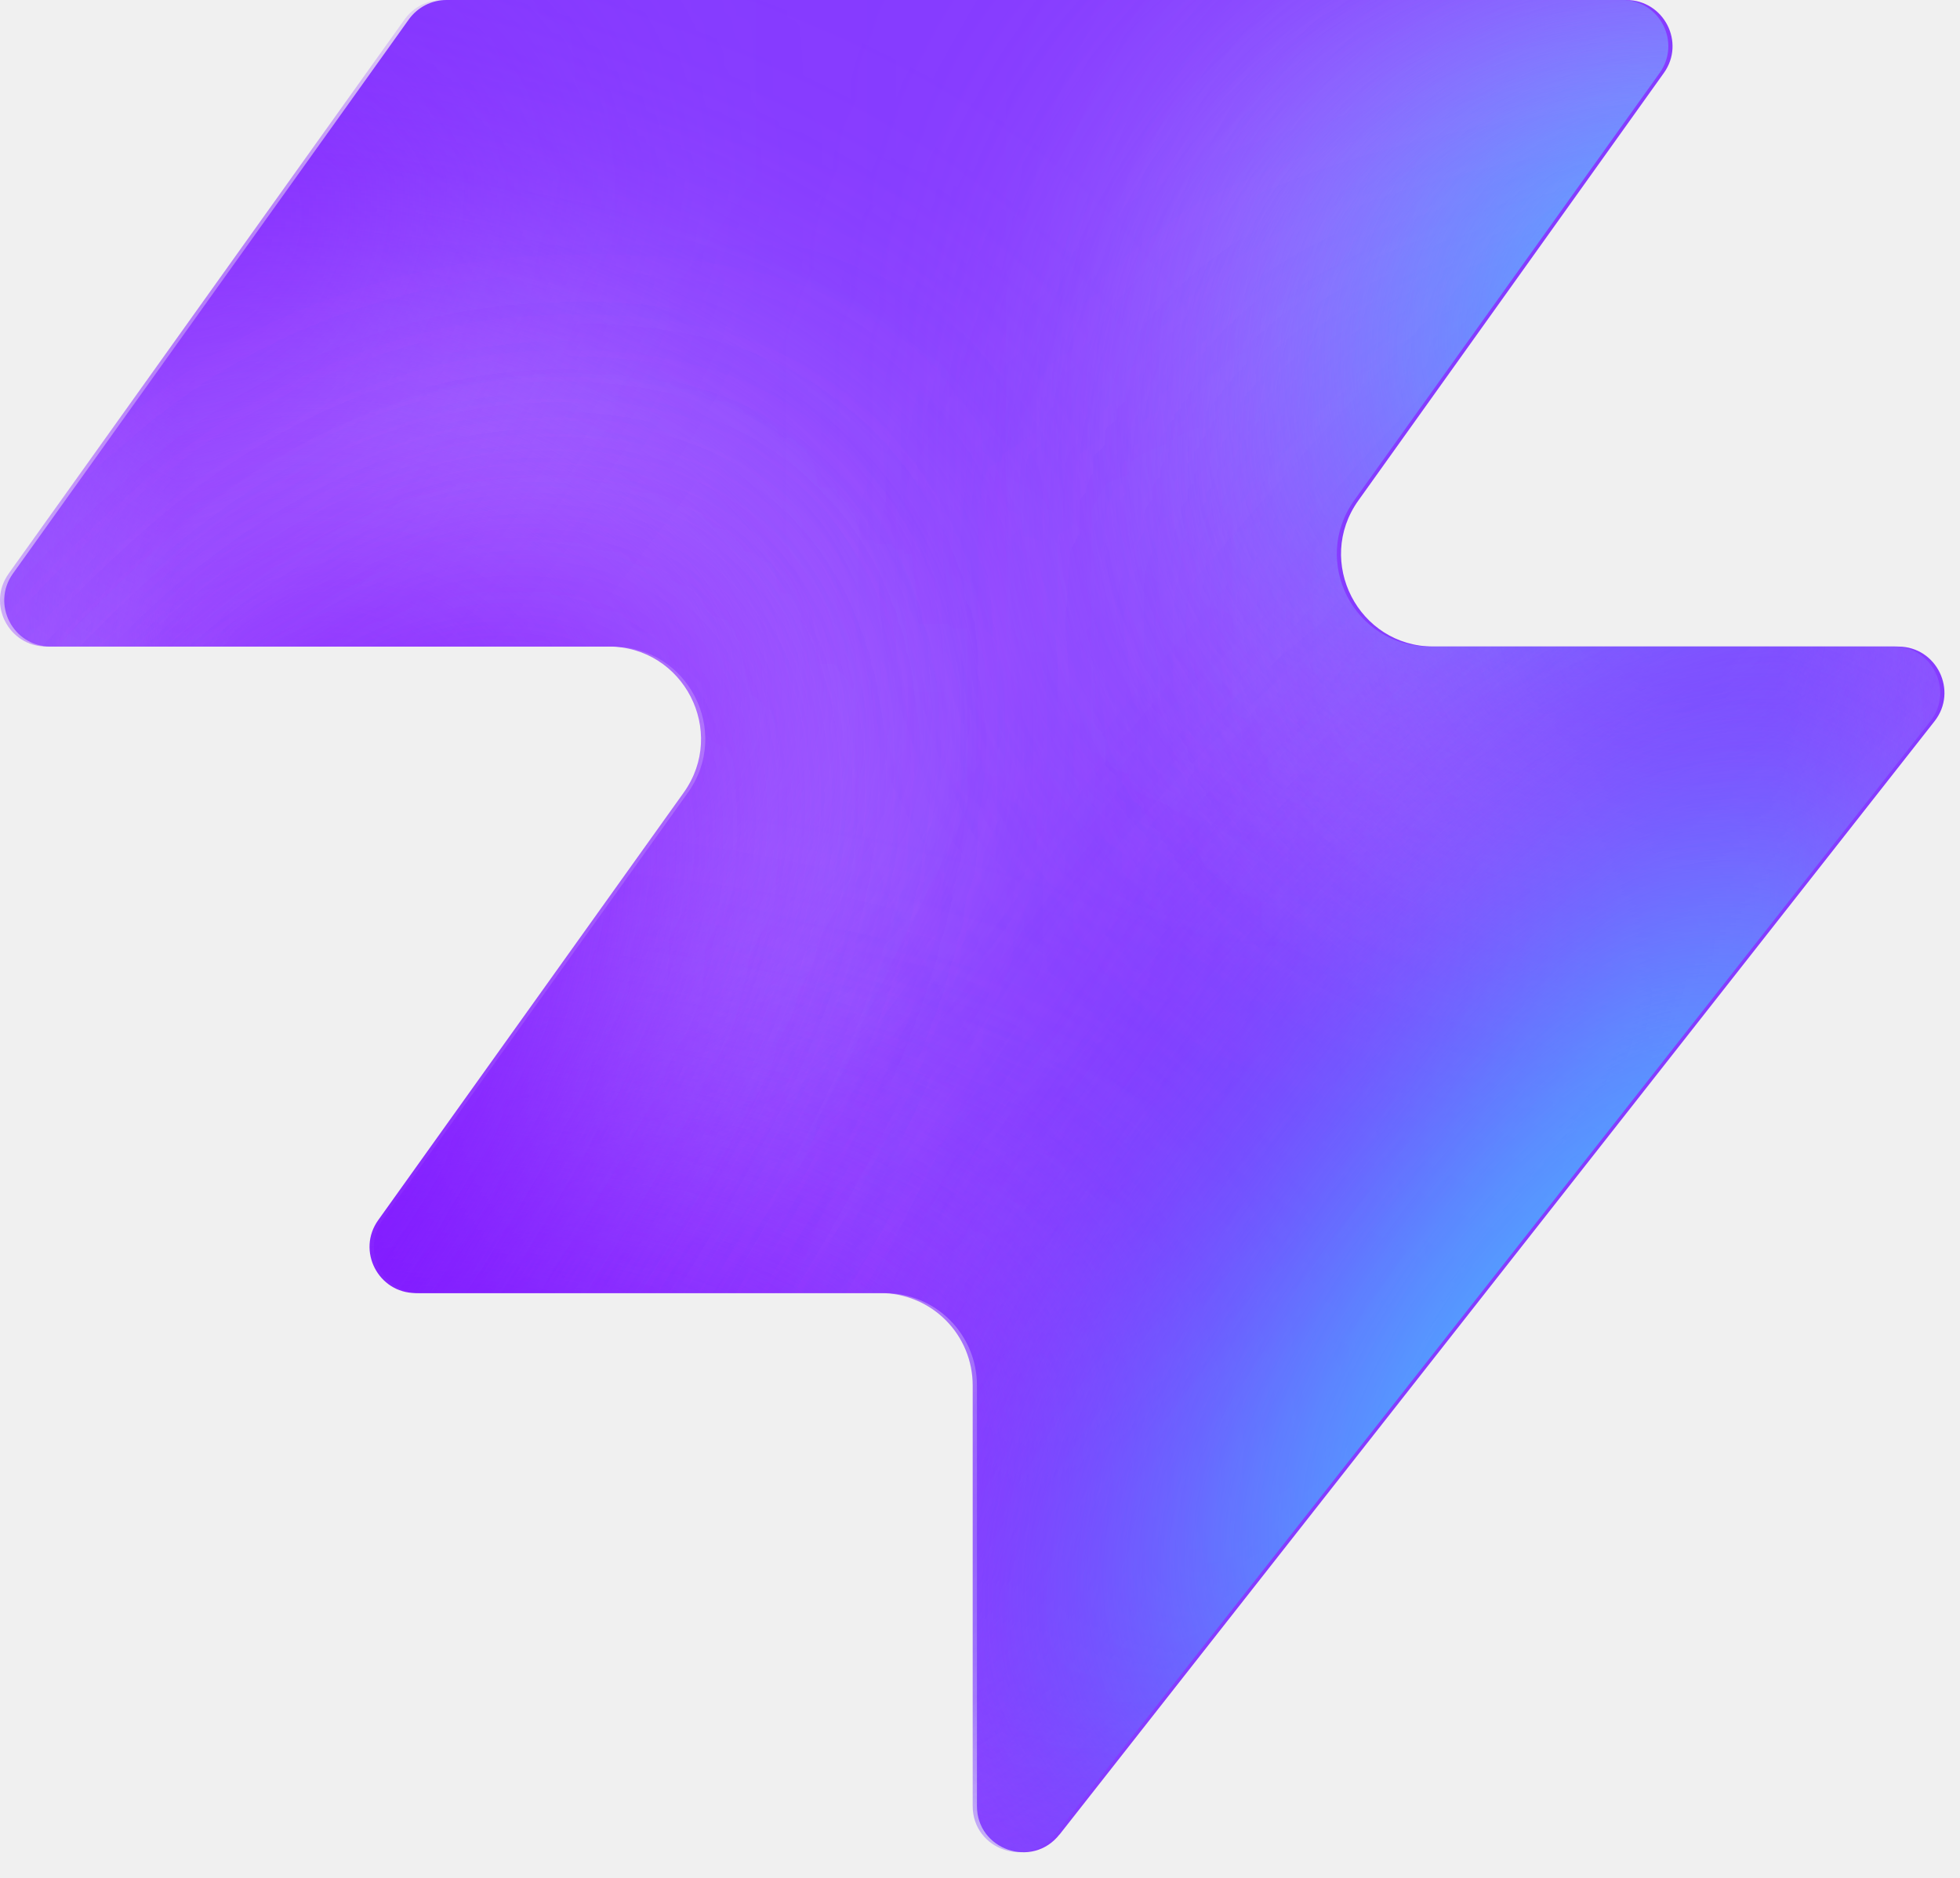
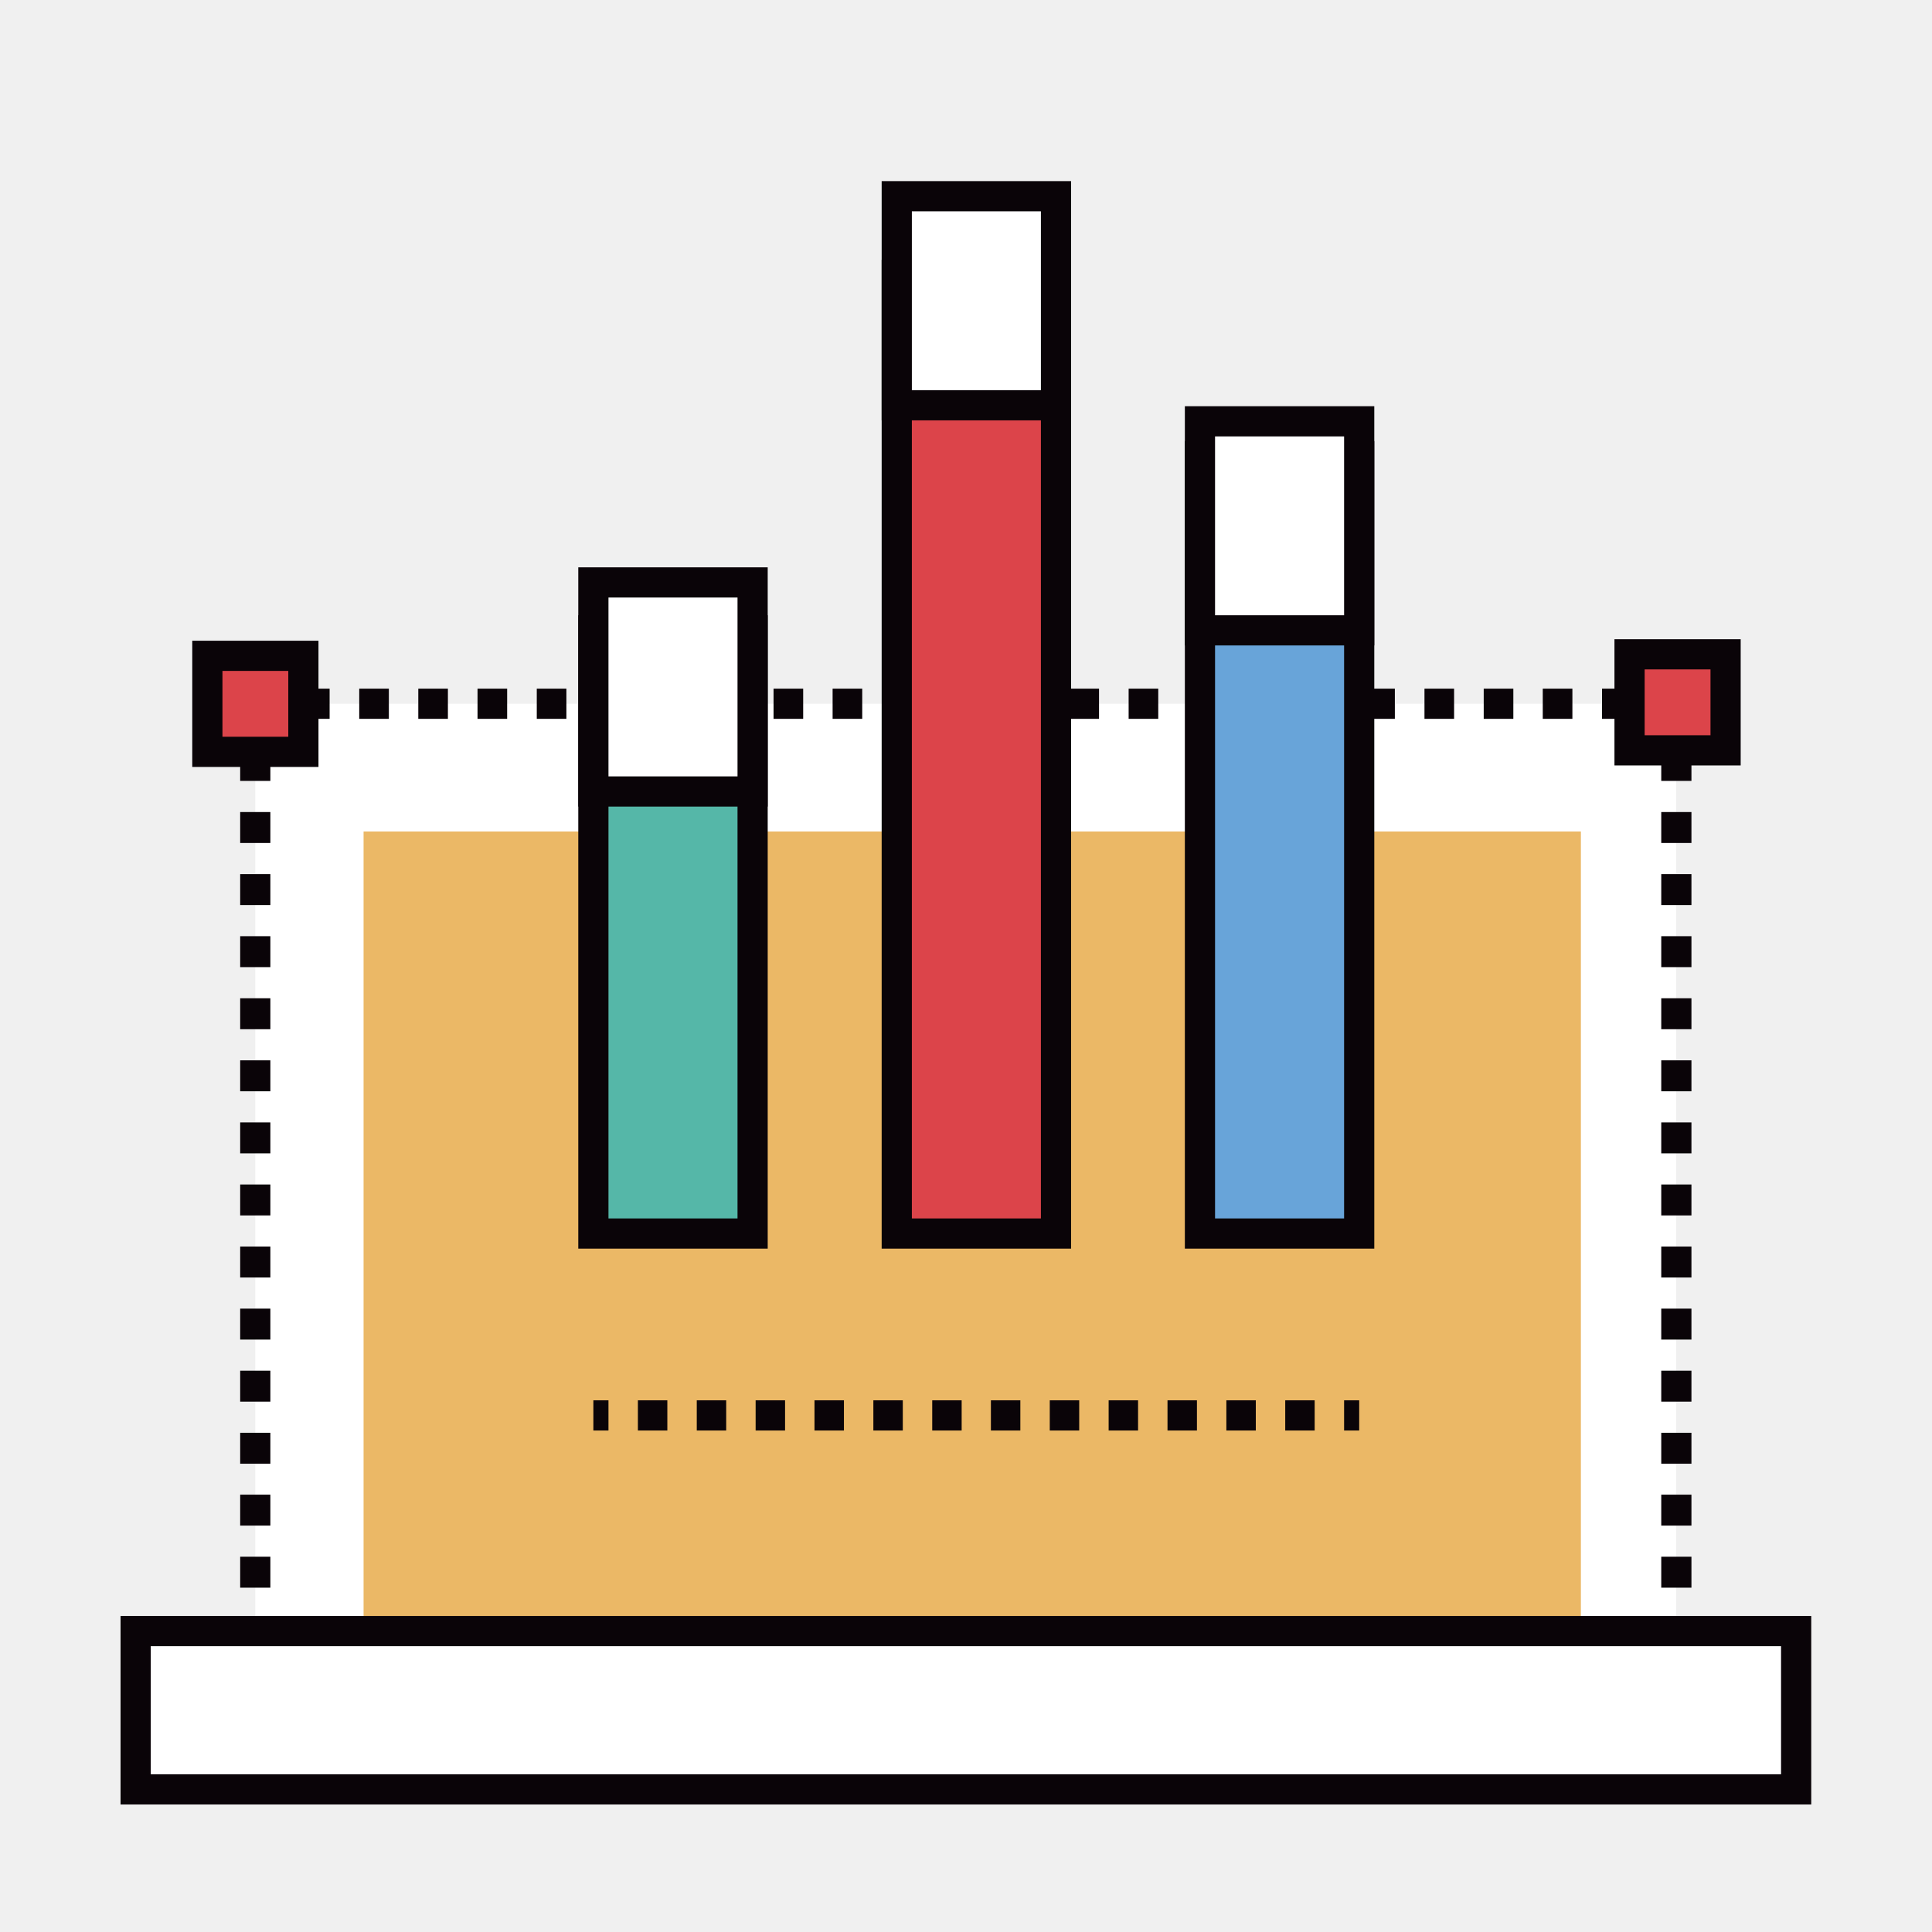
- <svg xmlns="http://www.w3.org/2000/svg" width="48" height="46" fill="none" viewBox="0 0 48 46">
-   <path fill="#863bff" d="M25.946 44.938c-.664.845-2.021.375-2.021-.698V33.937a2.26 2.26 0 0 0-2.262-2.262H10.287c-.92 0-1.456-1.04-.92-1.788l7.48-10.471c1.07-1.497 0-3.578-1.842-3.578H1.237c-.92 0-1.456-1.04-.92-1.788L10.013.474c.214-.297.556-.474.92-.474h28.894c.92 0 1.456 1.04.92 1.788l-7.48 10.471c-1.07 1.498 0 3.579 1.842 3.579h11.377c.943 0 1.473 1.088.89 1.83L25.947 44.94z" style="fill:#863bff;fill:color(display-p3 .525 .23 1);fill-opacity:1" />
-   <mask id="a" width="48" height="46" x="0" y="0" maskUnits="userSpaceOnUse" style="mask-type:alpha">
-     <path fill="#000" d="M25.842 44.938c-.664.844-2.021.375-2.021-.698V33.937a2.26 2.26 0 0 0-2.262-2.262H10.183c-.92 0-1.456-1.04-.92-1.788l7.48-10.471c1.07-1.498 0-3.579-1.842-3.579H1.133c-.92 0-1.456-1.04-.92-1.787L9.91.473c.214-.297.556-.474.92-.474h28.894c.92 0 1.456 1.04.92 1.788l-7.48 10.471c-1.07 1.498 0 3.578 1.842 3.578h11.377c.943 0 1.473 1.088.89 1.832L25.843 44.94z" style="fill:#000;fill-opacity:1" />
-   </mask>
-   <g mask="url(#a)">
-     <g filter="url(#b)">
-       <ellipse cx="5.508" cy="14.704" fill="#ede6ff" rx="5.508" ry="14.704" style="fill:#ede6ff;fill:color(display-p3 .927 .903 1);fill-opacity:1" transform="matrix(.00324 1 1 -.00324 -4.47 31.516)" />
-     </g>
-     <g filter="url(#c)">
-       <ellipse cx="10.399" cy="29.851" fill="#ede6ff" rx="10.399" ry="29.851" style="fill:#ede6ff;fill:color(display-p3 .927 .903 1);fill-opacity:1" transform="matrix(.00324 1 1 -.00324 -39.328 7.883)" />
-     </g>
-     <g filter="url(#d)">
-       <ellipse cx="5.508" cy="30.487" fill="#7e14ff" rx="5.508" ry="30.487" style="fill:#7e14ff;fill:color(display-p3 .492 .077 1);fill-opacity:1" transform="rotate(89.814 -25.913 -14.639)scale(1 -1)" />
-     </g>
-     <g filter="url(#e)">
-       <ellipse cx="5.508" cy="30.599" fill="#7e14ff" rx="5.508" ry="30.599" style="fill:#7e14ff;fill:color(display-p3 .492 .077 1);fill-opacity:1" transform="rotate(89.814 -32.644 -3.334)scale(1 -1)" />
-     </g>
-     <g filter="url(#f)">
-       <ellipse cx="5.508" cy="30.599" fill="#7e14ff" rx="5.508" ry="30.599" style="fill:#7e14ff;fill:color(display-p3 .492 .077 1);fill-opacity:1" transform="matrix(.00324 1 1 -.00324 -34.34 30.47)" />
-     </g>
-     <g filter="url(#g)">
-       <ellipse cx="14.072" cy="22.078" fill="#ede6ff" rx="14.072" ry="22.078" style="fill:#ede6ff;fill:color(display-p3 .927 .903 1);fill-opacity:1" transform="rotate(93.35 24.506 48.493)scale(-1 1)" />
-     </g>
-     <g filter="url(#h)">
-       <ellipse cx="3.47" cy="21.501" fill="#7e14ff" rx="3.47" ry="21.501" style="fill:#7e14ff;fill:color(display-p3 .492 .077 1);fill-opacity:1" transform="rotate(89.009 28.708 47.59)scale(-1 1)" />
-     </g>
-     <g filter="url(#i)">
-       <ellipse cx="3.47" cy="21.501" fill="#7e14ff" rx="3.47" ry="21.501" style="fill:#7e14ff;fill:color(display-p3 .492 .077 1);fill-opacity:1" transform="rotate(89.009 28.708 47.59)scale(-1 1)" />
-     </g>
-     <g filter="url(#j)">
-       <ellipse cx=".387" cy="8.972" fill="#7e14ff" rx="4.407" ry="29.108" style="fill:#7e14ff;fill:color(display-p3 .492 .077 1);fill-opacity:1" transform="rotate(39.51 .387 8.972)" />
-     </g>
-     <g filter="url(#k)">
-       <ellipse cx="47.523" cy="-6.092" fill="#7e14ff" rx="4.407" ry="29.108" style="fill:#7e14ff;fill:color(display-p3 .492 .077 1);fill-opacity:1" transform="rotate(37.892 47.523 -6.092)" />
-     </g>
-     <g filter="url(#l)">
-       <ellipse cx="41.412" cy="6.333" fill="#47bfff" rx="5.971" ry="9.665" style="fill:#47bfff;fill:color(display-p3 .28 .748 1);fill-opacity:1" transform="rotate(37.892 41.412 6.333)" />
-     </g>
-     <g filter="url(#m)">
-       <ellipse cx="-1.879" cy="38.332" fill="#7e14ff" rx="4.407" ry="29.108" style="fill:#7e14ff;fill:color(display-p3 .492 .077 1);fill-opacity:1" transform="rotate(37.892 -1.88 38.332)" />
-     </g>
-     <g filter="url(#n)">
-       <ellipse cx="-1.879" cy="38.332" fill="#7e14ff" rx="4.407" ry="29.108" style="fill:#7e14ff;fill:color(display-p3 .492 .077 1);fill-opacity:1" transform="rotate(37.892 -1.88 38.332)" />
-     </g>
-     <g filter="url(#o)">
-       <ellipse cx="35.651" cy="29.907" fill="#7e14ff" rx="4.407" ry="29.108" style="fill:#7e14ff;fill:color(display-p3 .492 .077 1);fill-opacity:1" transform="rotate(37.892 35.651 29.907)" />
-     </g>
-     <g filter="url(#p)">
-       <ellipse cx="38.418" cy="32.4" fill="#47bfff" rx="5.971" ry="15.297" style="fill:#47bfff;fill:color(display-p3 .28 .748 1);fill-opacity:1" transform="rotate(37.892 38.418 32.4)" />
-     </g>
-   </g>
-   <defs>
-     <filter id="b" width="60.045" height="41.654" x="-19.77" y="16.149" color-interpolation-filters="sRGB" filterUnits="userSpaceOnUse">
-       <feFlood flood-opacity="0" result="BackgroundImageFix" />
-       <feBlend in="SourceGraphic" in2="BackgroundImageFix" result="shape" />
-       <feGaussianBlur result="effect1_foregroundBlur_2002_17158" stdDeviation="7.659" />
-     </filter>
-     <filter id="c" width="90.34" height="51.437" x="-54.613" y="-7.533" color-interpolation-filters="sRGB" filterUnits="userSpaceOnUse">
-       <feFlood flood-opacity="0" result="BackgroundImageFix" />
-       <feBlend in="SourceGraphic" in2="BackgroundImageFix" result="shape" />
-       <feGaussianBlur result="effect1_foregroundBlur_2002_17158" stdDeviation="7.659" />
-     </filter>
-     <filter id="d" width="79.355" height="29.4" x="-49.64" y="2.03" color-interpolation-filters="sRGB" filterUnits="userSpaceOnUse">
-       <feFlood flood-opacity="0" result="BackgroundImageFix" />
-       <feBlend in="SourceGraphic" in2="BackgroundImageFix" result="shape" />
-       <feGaussianBlur result="effect1_foregroundBlur_2002_17158" stdDeviation="4.596" />
-     </filter>
-     <filter id="e" width="79.579" height="29.4" x="-45.045" y="20.029" color-interpolation-filters="sRGB" filterUnits="userSpaceOnUse">
-       <feFlood flood-opacity="0" result="BackgroundImageFix" />
-       <feBlend in="SourceGraphic" in2="BackgroundImageFix" result="shape" />
-       <feGaussianBlur result="effect1_foregroundBlur_2002_17158" stdDeviation="4.596" />
-     </filter>
-     <filter id="f" width="79.579" height="29.4" x="-43.513" y="21.178" color-interpolation-filters="sRGB" filterUnits="userSpaceOnUse">
-       <feFlood flood-opacity="0" result="BackgroundImageFix" />
-       <feBlend in="SourceGraphic" in2="BackgroundImageFix" result="shape" />
-       <feGaussianBlur result="effect1_foregroundBlur_2002_17158" stdDeviation="4.596" />
-     </filter>
-     <filter id="g" width="74.749" height="58.852" x="15.756" y="-17.901" color-interpolation-filters="sRGB" filterUnits="userSpaceOnUse">
-       <feFlood flood-opacity="0" result="BackgroundImageFix" />
-       <feBlend in="SourceGraphic" in2="BackgroundImageFix" result="shape" />
-       <feGaussianBlur result="effect1_foregroundBlur_2002_17158" stdDeviation="7.659" />
-     </filter>
-     <filter id="h" width="61.377" height="25.362" x="23.548" y="2.284" color-interpolation-filters="sRGB" filterUnits="userSpaceOnUse">
-       <feFlood flood-opacity="0" result="BackgroundImageFix" />
-       <feBlend in="SourceGraphic" in2="BackgroundImageFix" result="shape" />
-       <feGaussianBlur result="effect1_foregroundBlur_2002_17158" stdDeviation="4.596" />
-     </filter>
-     <filter id="i" width="61.377" height="25.362" x="23.548" y="2.284" color-interpolation-filters="sRGB" filterUnits="userSpaceOnUse">
-       <feFlood flood-opacity="0" result="BackgroundImageFix" />
-       <feBlend in="SourceGraphic" in2="BackgroundImageFix" result="shape" />
-       <feGaussianBlur result="effect1_foregroundBlur_2002_17158" stdDeviation="4.596" />
-     </filter>
-     <filter id="j" width="56.045" height="63.649" x="-27.636" y="-22.853" color-interpolation-filters="sRGB" filterUnits="userSpaceOnUse">
-       <feFlood flood-opacity="0" result="BackgroundImageFix" />
-       <feBlend in="SourceGraphic" in2="BackgroundImageFix" result="shape" />
-       <feGaussianBlur result="effect1_foregroundBlur_2002_17158" stdDeviation="4.596" />
-     </filter>
-     <filter id="k" width="54.814" height="64.646" x="20.116" y="-38.415" color-interpolation-filters="sRGB" filterUnits="userSpaceOnUse">
-       <feFlood flood-opacity="0" result="BackgroundImageFix" />
-       <feBlend in="SourceGraphic" in2="BackgroundImageFix" result="shape" />
-       <feGaussianBlur result="effect1_foregroundBlur_2002_17158" stdDeviation="4.596" />
-     </filter>
-     <filter id="l" width="33.541" height="35.313" x="24.641" y="-11.323" color-interpolation-filters="sRGB" filterUnits="userSpaceOnUse">
-       <feFlood flood-opacity="0" result="BackgroundImageFix" />
-       <feBlend in="SourceGraphic" in2="BackgroundImageFix" result="shape" />
-       <feGaussianBlur result="effect1_foregroundBlur_2002_17158" stdDeviation="4.596" />
-     </filter>
-     <filter id="m" width="54.814" height="64.646" x="-29.286" y="6.009" color-interpolation-filters="sRGB" filterUnits="userSpaceOnUse">
-       <feFlood flood-opacity="0" result="BackgroundImageFix" />
-       <feBlend in="SourceGraphic" in2="BackgroundImageFix" result="shape" />
-       <feGaussianBlur result="effect1_foregroundBlur_2002_17158" stdDeviation="4.596" />
-     </filter>
-     <filter id="n" width="54.814" height="64.646" x="-29.286" y="6.009" color-interpolation-filters="sRGB" filterUnits="userSpaceOnUse">
-       <feFlood flood-opacity="0" result="BackgroundImageFix" />
-       <feBlend in="SourceGraphic" in2="BackgroundImageFix" result="shape" />
-       <feGaussianBlur result="effect1_foregroundBlur_2002_17158" stdDeviation="4.596" />
-     </filter>
-     <filter id="o" width="54.814" height="64.646" x="8.244" y="-2.416" color-interpolation-filters="sRGB" filterUnits="userSpaceOnUse">
-       <feFlood flood-opacity="0" result="BackgroundImageFix" />
-       <feBlend in="SourceGraphic" in2="BackgroundImageFix" result="shape" />
-       <feGaussianBlur result="effect1_foregroundBlur_2002_17158" stdDeviation="4.596" />
-     </filter>
-     <filter id="p" width="39.409" height="43.623" x="18.713" y="10.588" color-interpolation-filters="sRGB" filterUnits="userSpaceOnUse">
-       <feFlood flood-opacity="0" result="BackgroundImageFix" />
-       <feBlend in="SourceGraphic" in2="BackgroundImageFix" result="shape" />
-       <feGaussianBlur result="effect1_foregroundBlur_2002_17158" stdDeviation="4.596" />
-     </filter>
-   </defs>
+ <svg xmlns="http://www.w3.org/2000/svg" width="800px" height="800px" viewBox="0 0 1024 1024" class="icon" version="1.1">
+   <path d="M135.3 373h753.1v493H135.3z" fill="#FFFFFF" />
+   <path d="M880.5 365h16v16h-16zM864.8 381h-15.7v-16h15.7v16z m-31.4 0h-15.7v-16h15.7v16z m-31.3 0h-15.7v-16h15.7v16z m-31.4 0H755v-16h15.7v16z m-31.4 0h-15.7v-16h15.7v16z m-31.3 0h-15.7v-16H708v16z m-31.4 0h-15.7v-16h15.7v16z m-31.4 0h-15.7v-16h15.7v16z m-31.3 0h-15.7v-16h15.7v16z m-31.4 0h-15.7v-16h15.7v16z m-31.4 0h-15.7v-16h15.7v16z m-31.4 0H504v-16h15.7v16z m-31.3 0h-15.7v-16h15.7v16z m-31.4 0h-15.7v-16H457v16z m-31.4 0H410v-16h15.7v16z m-31.3 0h-15.7v-16h15.7v16z m-31.4 0h-15.7v-16h15.7v16z m-31.4 0h-15.7v-16h15.7v16z m-31.3 0h-15.7v-16h15.7v16z m-31.4 0h-15.7v-16h15.7v16z m-31.4 0h-15.7v-16h15.7v16z m-31.3 0h-15.7v-16h15.7v16z m-31.4 0H159v-16h15.7v16zM127.3 365h16v16h-16zM143.3 841.5h-16v-16.4h16v16.4z m0-32.9h-16v-16.4h16v16.4z m0-32.8h-16v-16.4h16v16.4z m0-32.9h-16v-16.4h16v16.4z m0-32.9h-16v-16.4h16V710z m0-32.9h-16v-16.4h16v16.4z m0-32.9h-16v-16.4h16v16.4z m0-32.9h-16v-16.4h16v16.4z m0-32.9h-16V562h16v16.4z m0-32.9h-16v-16.4h16v16.4z m0-32.9h-16v-16.4h16v16.4z m0-32.9h-16v-16.4h16v16.4z m0-32.9h-16v-16.4h16v16.4z m0-32.9h-16v-16.4h16v16.4zM127.3 858h16v16h-16zM864.8 874h-15.7v-16h15.7v16z m-31.4 0h-15.7v-16h15.7v16z m-31.3 0h-15.7v-16h15.7v16z m-31.4 0H755v-16h15.7v16z m-31.4 0h-15.7v-16h15.7v16z m-31.3 0h-15.7v-16H708v16z m-31.4 0h-15.7v-16h15.7v16z m-31.4 0h-15.7v-16h15.7v16z m-31.3 0h-15.7v-16h15.7v16z m-31.4 0h-15.7v-16h15.7v16z m-31.4 0h-15.7v-16h15.7v16z m-31.4 0H504v-16h15.7v16z m-31.3 0h-15.7v-16h15.7v16z m-31.4 0h-15.7v-16H457v16z m-31.4 0H410v-16h15.7v16z m-31.3 0h-15.7v-16h15.7v16z m-31.4 0h-15.7v-16h15.7v16z m-31.4 0h-15.7v-16h15.7v16z m-31.3 0h-15.7v-16h15.7v16z m-31.4 0h-15.7v-16h15.7v16z m-31.4 0h-15.7v-16h15.7v16z m-31.3 0h-15.7v-16h15.7v16z m-31.4 0H159v-16h15.7v16zM880.5 858h16v16h-16zM896.5 841.5h-16v-16.4h16v16.4z m0-32.9h-16v-16.4h16v16.4z m0-32.8h-16v-16.4h16v16.4z m0-32.9h-16v-16.4h16v16.4z m0-32.9h-16v-16.4h16V710z m0-32.9h-16v-16.4h16v16.4z m0-32.9h-16v-16.4h16v16.4z m0-32.9h-16v-16.4h16v16.4z m0-32.9h-16V562h16v16.4z m0-32.9h-16v-16.4h16v16.4z m0-32.9h-16v-16.4h16v16.4z m0-32.9h-16v-16.4h16v16.4z m0-32.9h-16v-16.4h16v16.4z m0-32.9h-16v-16.4h16v16.4z" fill="#0A0408" />
+   <path d="M192.7 440.7h645.2v454.9H192.7z" fill="#EBB866" />
+   <path d="M71.9 864.5H952v83.9H71.9z" fill="#FFFFFF" />
+   <path d="M959.9 956.4h-896v-99.9H960v99.9z m-880-16H944v-67.9H79.9v67.9z" fill="#0A0408" />
+   <path d="M314.5 334.1h84.4v319.7h-84.4z" fill="#55B7A8" />
+   <path d="M406.9 661.8H306.5V326.1h100.4v335.7z m-84.4-16h68.4V342.1h-68.4v303.7z" fill="#0A0408" />
+   <path d="M475.3 145.7h84.4v508.1h-84.4z" fill="#DC444A" />
+   <path d="M567.6 661.8H467.3V137.7h100.4v524.1z m-84.3-16h68.4V153.7h-68.4v492.1z" fill="#0A0408" />
+   <path d="M636 241.8h84.4v412H636z" fill="#68A4D9" />
+   <path d="M728.4 661.8H628v-428h100.4v428z m-84.4-16h68.4v-396H644v396z" fill="#0A0408" />
+   <path d="M314.5 308.7h84.4v110.8h-84.4z" fill="#FFFFFF" />
+   <path d="M406.9 427.5H306.5V300.7h100.4v126.8z m-84.4-16h68.4v-94.8h-68.4v94.8z" fill="#0A0408" />
+   <path d="M475.3 104h84.4v110.8h-84.4z" fill="#FFFFFF" />
+   <path d="M567.6 222.8H467.3V96h100.4v126.8z m-84.3-16h68.4V112h-68.4v94.8z" fill="#0A0408" />
+   <path d="M636 223.3h84.4v110.8H636z" fill="#FFFFFF" />
+   <path d="M728.4 342.1H628V215.3h100.4v126.8z m-84.4-16h68.4v-94.8H644v94.8z" fill="#0A0408" />
+   <path d="M314.5 742.2h8v16h-8zM696.8 758.2h-15.6v-16h15.6v16z m-31.2 0H650v-16h15.6v16z m-31.2 0h-15.6v-16h15.6v16z m-31.2 0h-15.6v-16h15.6v16z m-31.2 0h-15.6v-16H572v16z m-31.2 0h-15.6v-16h15.6v16z m-31.1 0h-15.6v-16h15.6v16z m-31.2 0h-15.6v-16h15.6v16z m-31.2 0h-15.6v-16h15.6v16z m-31.2 0h-15.6v-16h15.6v16z m-31.2 0h-15.6v-16h15.6v16z m-31.2 0h-15.6v-16h15.6v16zM712.4 742.2h8v16h-8z" fill="#0A0408" />
+   <path d="M109.9 347.6h50.9v50.9h-50.9z" fill="#DC444A" />
+   <path d="M168.8 406.5h-66.9v-66.9h66.9v66.9z m-50.9-16h34.9v-34.9h-34.9v34.9z" fill="#0A0408" />
+   <path d="M863.7 346.9h50.9v50.9h-50.9z" fill="#DC444A" />
+   <path d="M922.6 405.7h-66.9v-66.9h66.9v66.9z m-50.9-16h34.9v-34.9h-34.9v34.9z" fill="#0A0408" />
</svg>
